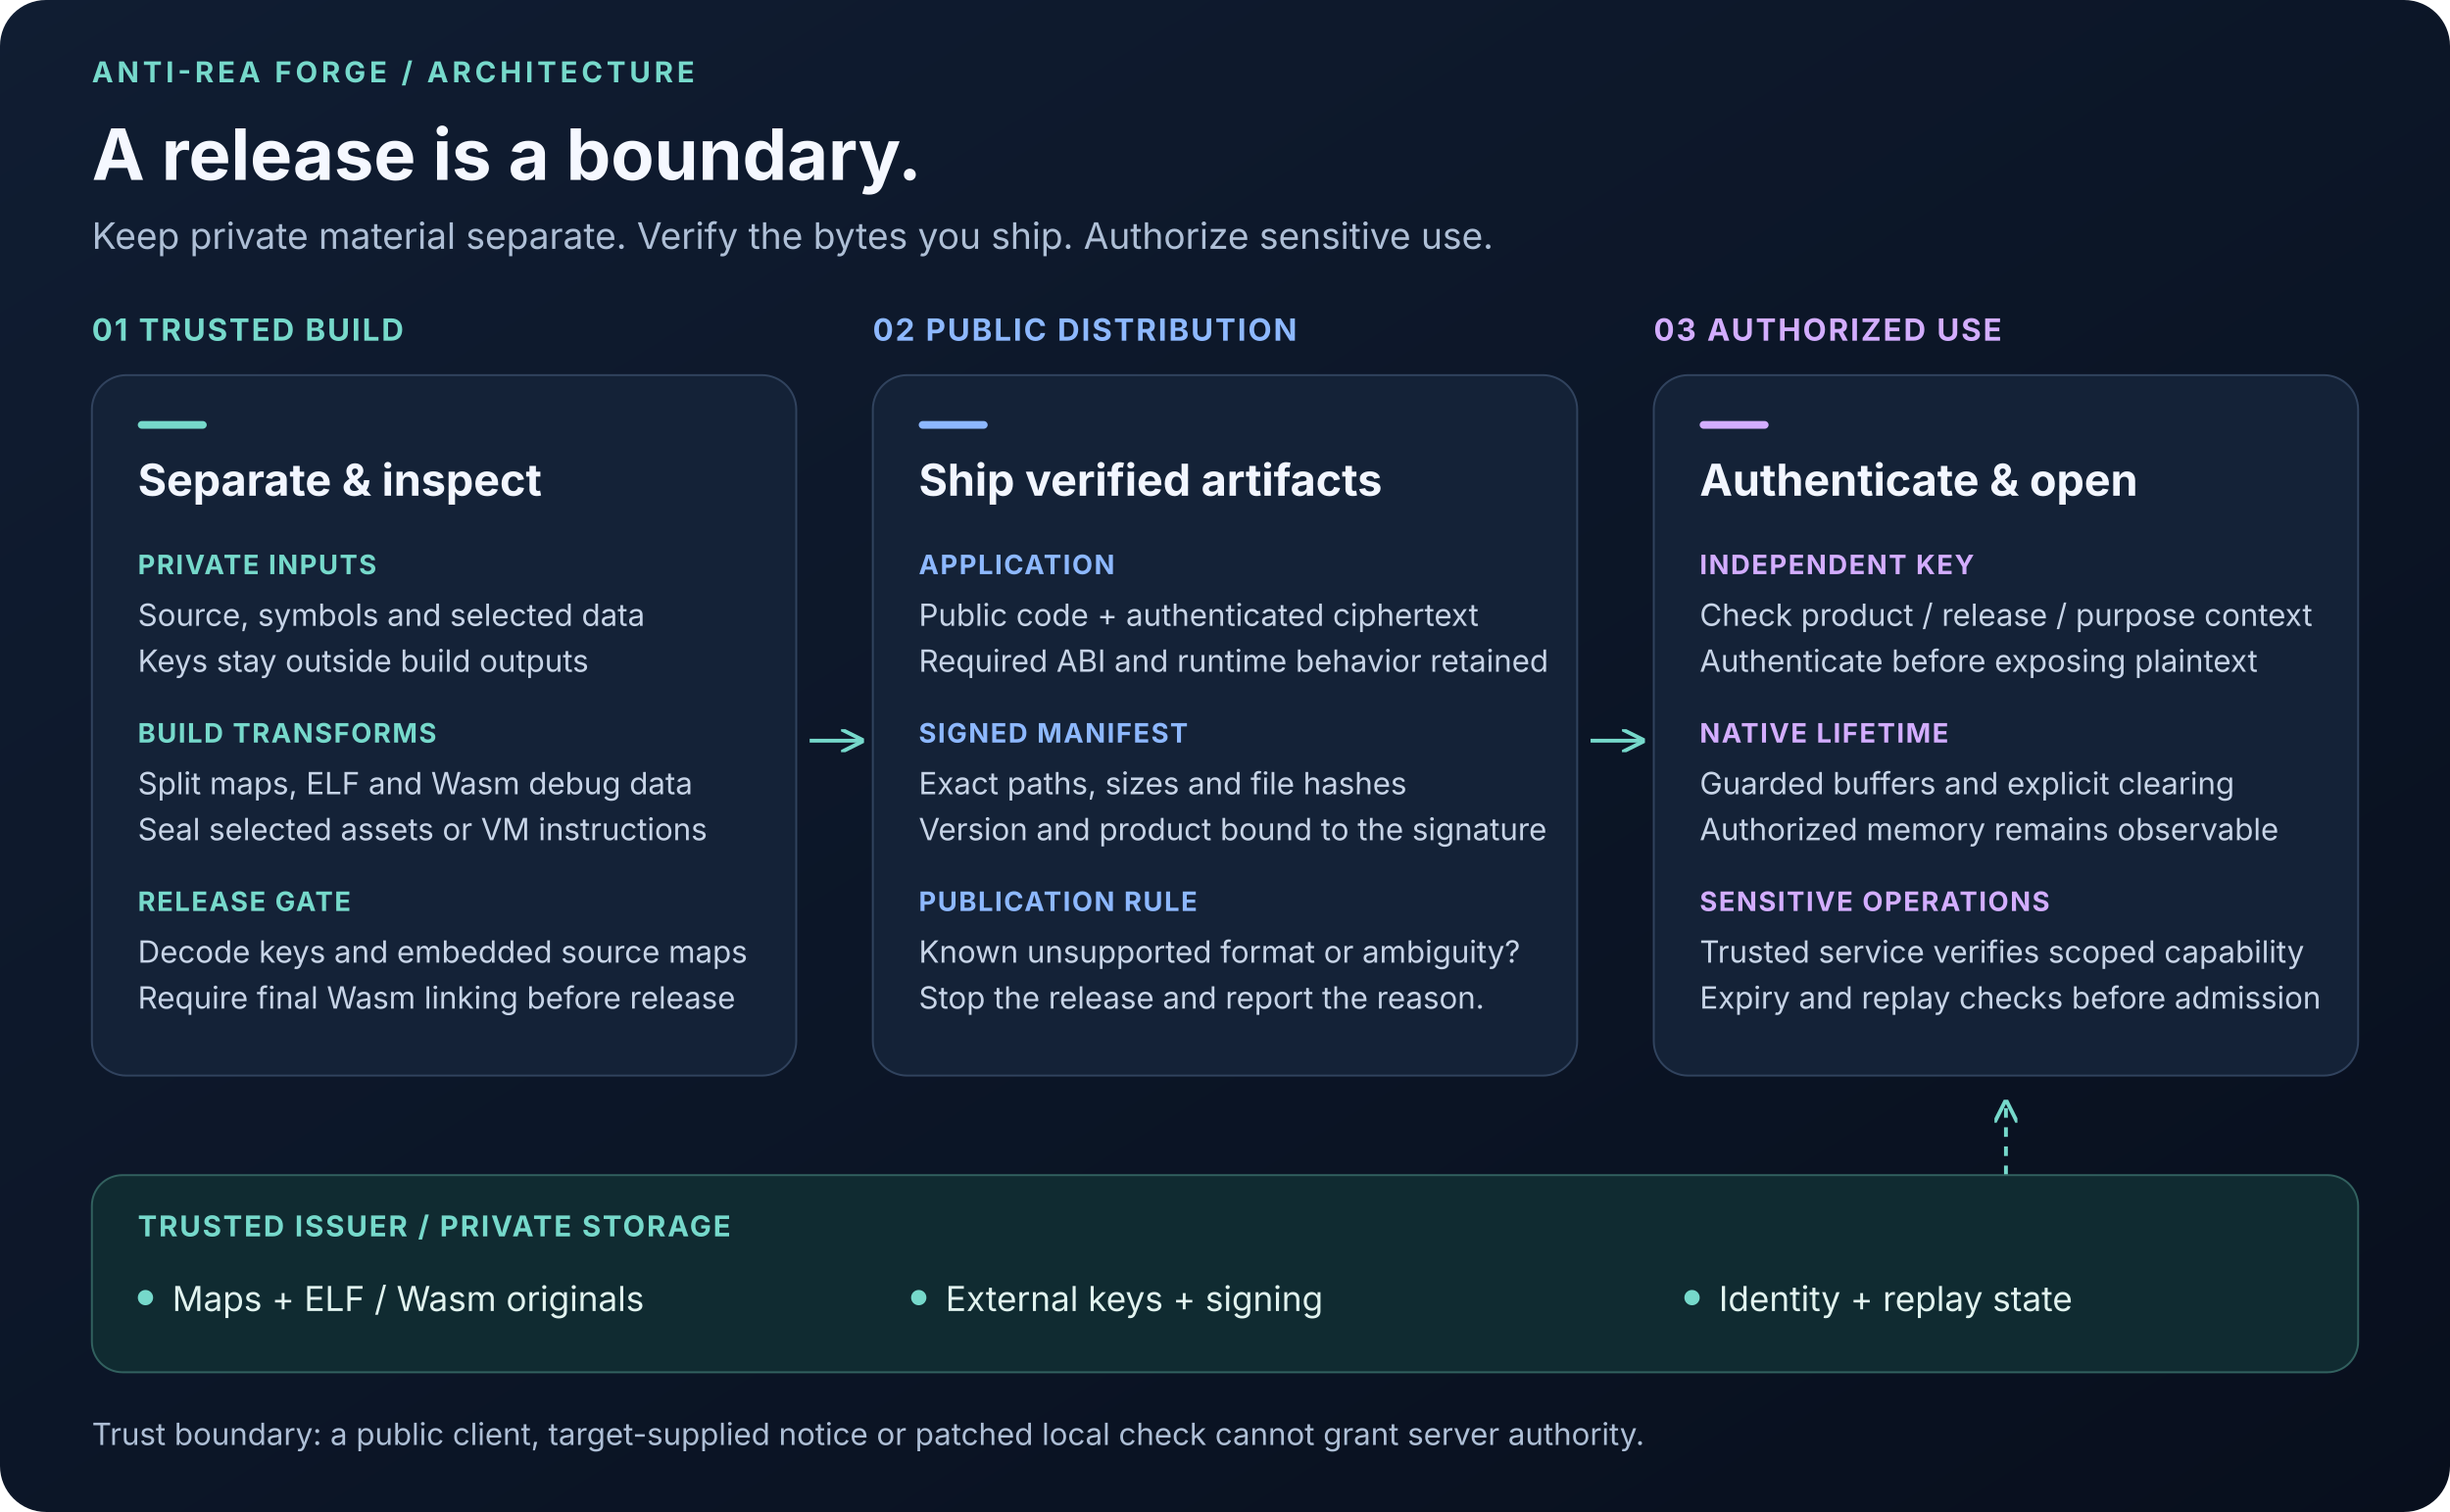
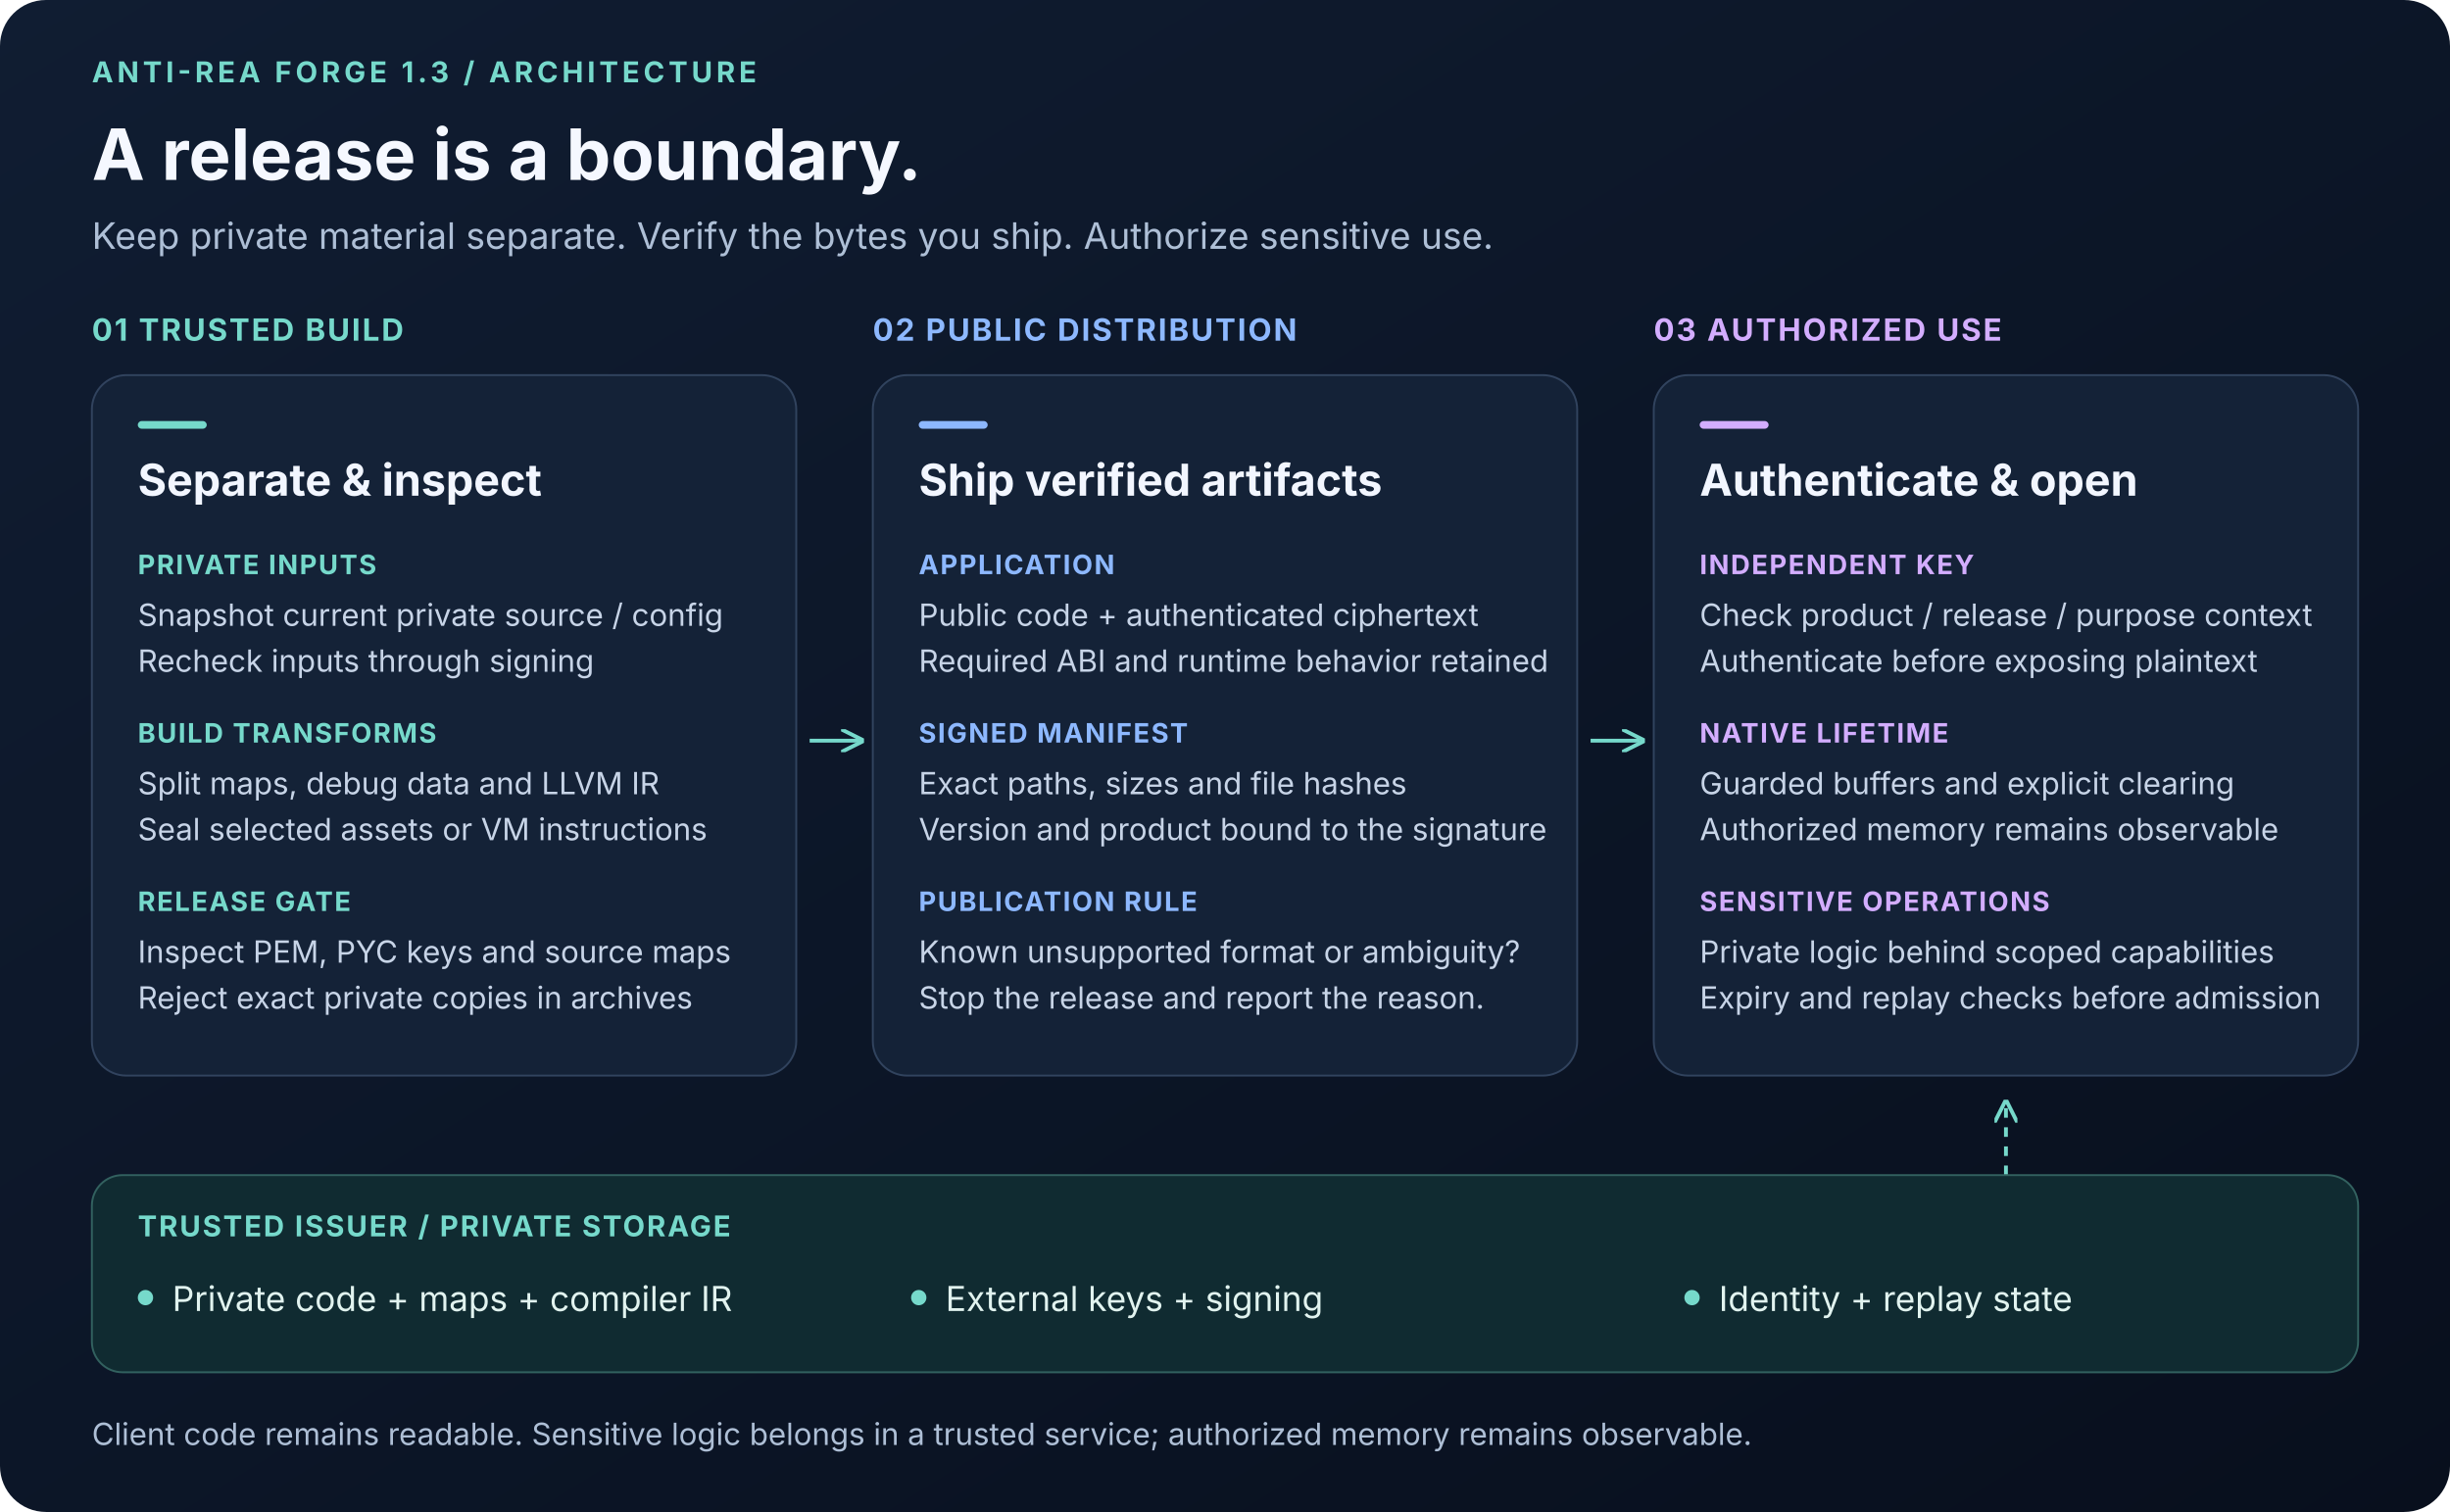
<svg xmlns="http://www.w3.org/2000/svg" width="1280" height="790" viewBox="0 0 1280 790" role="img" aria-labelledby="title desc">
  <defs>
    <linearGradient id="background" x2="1" y2="1">
      <stop stop-color="#101d32" />
      <stop offset="1" stop-color="#080f1d" />
    </linearGradient>
    <marker id="arrow" viewBox="0 0 10 10" refX="8" refY="5" markerWidth="6" markerHeight="6" orient="auto-start-reverse">
      <path d="M0 0L10 5L0 10" fill="none" stroke="#76d9cb" stroke-width="1.7" />
    </marker>
  </defs>
  <rect width="1280" height="790" rx="24" fill="url(#background)" />
  <g font-family="Inter, Noto Sans CJK SC, Noto Sans, Arial, sans-serif">
-     <text x="48" y="43" font-size="15" fill="#76d9cb" font-weight="700" letter-spacing="2">ANTI-REA FORGE  /  ARCHITECTURE</text>
+     <text x="48" y="43" font-size="15" fill="#76d9cb" font-weight="700" letter-spacing="2">ANTI-REA FORGE 1.3  /  ARCHITECTURE</text>
    <text x="48" y="94" font-size="37" fill="#f5f8ff" font-weight="700">A release is a boundary.</text>
    <text x="48" y="130" font-size="19" fill="#aebfd6" font-weight="400">Keep private material separate. Verify the bytes you ship. Authorize sensitive use.</text>
    <text x="48" y="178" font-size="16" fill="#76d9cb" font-weight="700" letter-spacing="1">01  TRUSTED BUILD</text>
    <rect x="48" y="196" width="368" height="366" rx="18" fill="#142237" stroke="#31435e" />
    <rect x="72" y="220" width="36" height="4" rx="2" fill="#76d9cb" />
    <text x="72" y="259" font-size="23" fill="#f2f6ff" font-weight="700">Separate &amp; inspect</text>
    <text x="72" y="300" font-size="14" fill="#76d9cb" font-weight="700" letter-spacing="0.8">PRIVATE INPUTS</text>
-     <text x="72" y="327" font-size="16" fill="#c7d4e7" font-weight="400">Source, symbols and selected data</text>
-     <text x="72" y="351" font-size="16" fill="#c7d4e7" font-weight="400">Keys stay outside build outputs</text>
+     <text x="72" y="327" font-size="16" fill="#c7d4e7" font-weight="400">Snapshot current private source / config</text>
+     <text x="72" y="351" font-size="16" fill="#c7d4e7" font-weight="400">Recheck inputs through signing</text>
    <text x="72" y="388" font-size="14" fill="#76d9cb" font-weight="700" letter-spacing="0.8">BUILD TRANSFORMS</text>
-     <text x="72" y="415" font-size="16" fill="#c7d4e7" font-weight="400">Split maps, ELF and Wasm debug data</text>
+     <text x="72" y="415" font-size="16" fill="#c7d4e7" font-weight="400">Split maps, debug data and LLVM IR</text>
    <text x="72" y="439" font-size="16" fill="#c7d4e7" font-weight="400">Seal selected assets or VM instructions</text>
    <text x="72" y="476" font-size="14" fill="#76d9cb" font-weight="700" letter-spacing="0.8">RELEASE GATE</text>
-     <text x="72" y="503" font-size="16" fill="#c7d4e7" font-weight="400">Decode keys and embedded source maps</text>
-     <text x="72" y="527" font-size="16" fill="#c7d4e7" font-weight="400">Require final Wasm linking before release</text>
+     <text x="72" y="503" font-size="16" fill="#c7d4e7" font-weight="400">Inspect PEM, PYC keys and source maps</text>
+     <text x="72" y="527" font-size="16" fill="#c7d4e7" font-weight="400">Reject exact private copies in archives</text>
    <path d="M423 387h26" fill="none" stroke="#76d9cb" stroke-width="2" marker-end="url(#arrow)" />
    <text x="456" y="178" font-size="16" fill="#8db8ff" font-weight="700" letter-spacing="1">02  PUBLIC DISTRIBUTION</text>
    <rect x="456" y="196" width="368" height="366" rx="18" fill="#142237" stroke="#31435e" />
    <rect x="480" y="220" width="36" height="4" rx="2" fill="#8db8ff" />
    <text x="480" y="259" font-size="23" fill="#f2f6ff" font-weight="700">Ship verified artifacts</text>
    <text x="480" y="300" font-size="14" fill="#8db8ff" font-weight="700" letter-spacing="0.8">APPLICATION</text>
    <text x="480" y="327" font-size="16" fill="#c7d4e7" font-weight="400">Public code + authenticated ciphertext</text>
    <text x="480" y="351" font-size="16" fill="#c7d4e7" font-weight="400">Required ABI and runtime behavior retained</text>
    <text x="480" y="388" font-size="14" fill="#8db8ff" font-weight="700" letter-spacing="0.8">SIGNED MANIFEST</text>
    <text x="480" y="415" font-size="16" fill="#c7d4e7" font-weight="400">Exact paths, sizes and file hashes</text>
    <text x="480" y="439" font-size="16" fill="#c7d4e7" font-weight="400">Version and product bound to the signature</text>
    <text x="480" y="476" font-size="14" fill="#8db8ff" font-weight="700" letter-spacing="0.8">PUBLICATION RULE</text>
    <text x="480" y="503" font-size="16" fill="#c7d4e7" font-weight="400">Known unsupported format or ambiguity?</text>
    <text x="480" y="527" font-size="16" fill="#c7d4e7" font-weight="400">Stop the release and report the reason.</text>
    <path d="M831 387h26" fill="none" stroke="#76d9cb" stroke-width="2" marker-end="url(#arrow)" />
    <text x="864" y="178" font-size="16" fill="#d3adff" font-weight="700" letter-spacing="1">03  AUTHORIZED USE</text>
    <rect x="864" y="196" width="368" height="366" rx="18" fill="#142237" stroke="#31435e" />
    <rect x="888" y="220" width="36" height="4" rx="2" fill="#d3adff" />
    <text x="888" y="259" font-size="23" fill="#f2f6ff" font-weight="700">Authenticate &amp; open</text>
    <text x="888" y="300" font-size="14" fill="#d3adff" font-weight="700" letter-spacing="0.8">INDEPENDENT KEY</text>
    <text x="888" y="327" font-size="16" fill="#c7d4e7" font-weight="400">Check product / release / purpose context</text>
    <text x="888" y="351" font-size="16" fill="#c7d4e7" font-weight="400">Authenticate before exposing plaintext</text>
    <text x="888" y="388" font-size="14" fill="#d3adff" font-weight="700" letter-spacing="0.8">NATIVE LIFETIME</text>
    <text x="888" y="415" font-size="16" fill="#c7d4e7" font-weight="400">Guarded buffers and explicit clearing</text>
    <text x="888" y="439" font-size="16" fill="#c7d4e7" font-weight="400">Authorized memory remains observable</text>
    <text x="888" y="476" font-size="14" fill="#d3adff" font-weight="700" letter-spacing="0.8">SENSITIVE OPERATIONS</text>
-     <text x="888" y="503" font-size="16" fill="#c7d4e7" font-weight="400">Trusted service verifies scoped capability</text>
+     <text x="888" y="503" font-size="16" fill="#c7d4e7" font-weight="400">Private logic behind scoped capabilities</text>
    <text x="888" y="527" font-size="16" fill="#c7d4e7" font-weight="400">Expiry and replay checks before admission</text>
    <path d="M1048 614v-37" fill="none" stroke="#76d9cb" stroke-width="2" stroke-dasharray="5 5" marker-end="url(#arrow)" />
    <rect x="48" y="614" width="1184" height="103" rx="16" fill="#102b31" stroke="#32615f" />
    <text x="72" y="646" font-size="15" fill="#76d9cb" font-weight="700" letter-spacing="1">TRUSTED ISSUER / PRIVATE STORAGE</text>
    <circle cx="76" cy="678" r="4" fill="#76d9cb" />
-     <text x="90" y="685" font-size="18" fill="#e1f3ef" font-weight="400">Maps + ELF / Wasm originals</text>
+     <text x="90" y="685" font-size="18" fill="#e1f3ef" font-weight="400">Private code + maps + compiler IR</text>
    <circle cx="480" cy="678" r="4" fill="#76d9cb" />
    <text x="494" y="685" font-size="18" fill="#e1f3ef" font-weight="400">External keys + signing</text>
    <circle cx="884" cy="678" r="4" fill="#76d9cb" />
    <text x="898" y="685" font-size="18" fill="#e1f3ef" font-weight="400">Identity + replay state</text>
-     <text x="48" y="755" font-size="16" fill="#aebfd6" font-weight="400">Trust boundary: a public client, target-supplied notice or patched local check cannot grant server authority.</text>
+     <text x="48" y="755" font-size="16" fill="#aebfd6" font-weight="400">Client code remains readable. Sensitive logic belongs in a trusted service; authorized memory remains observable.</text>
  </g>
</svg>
